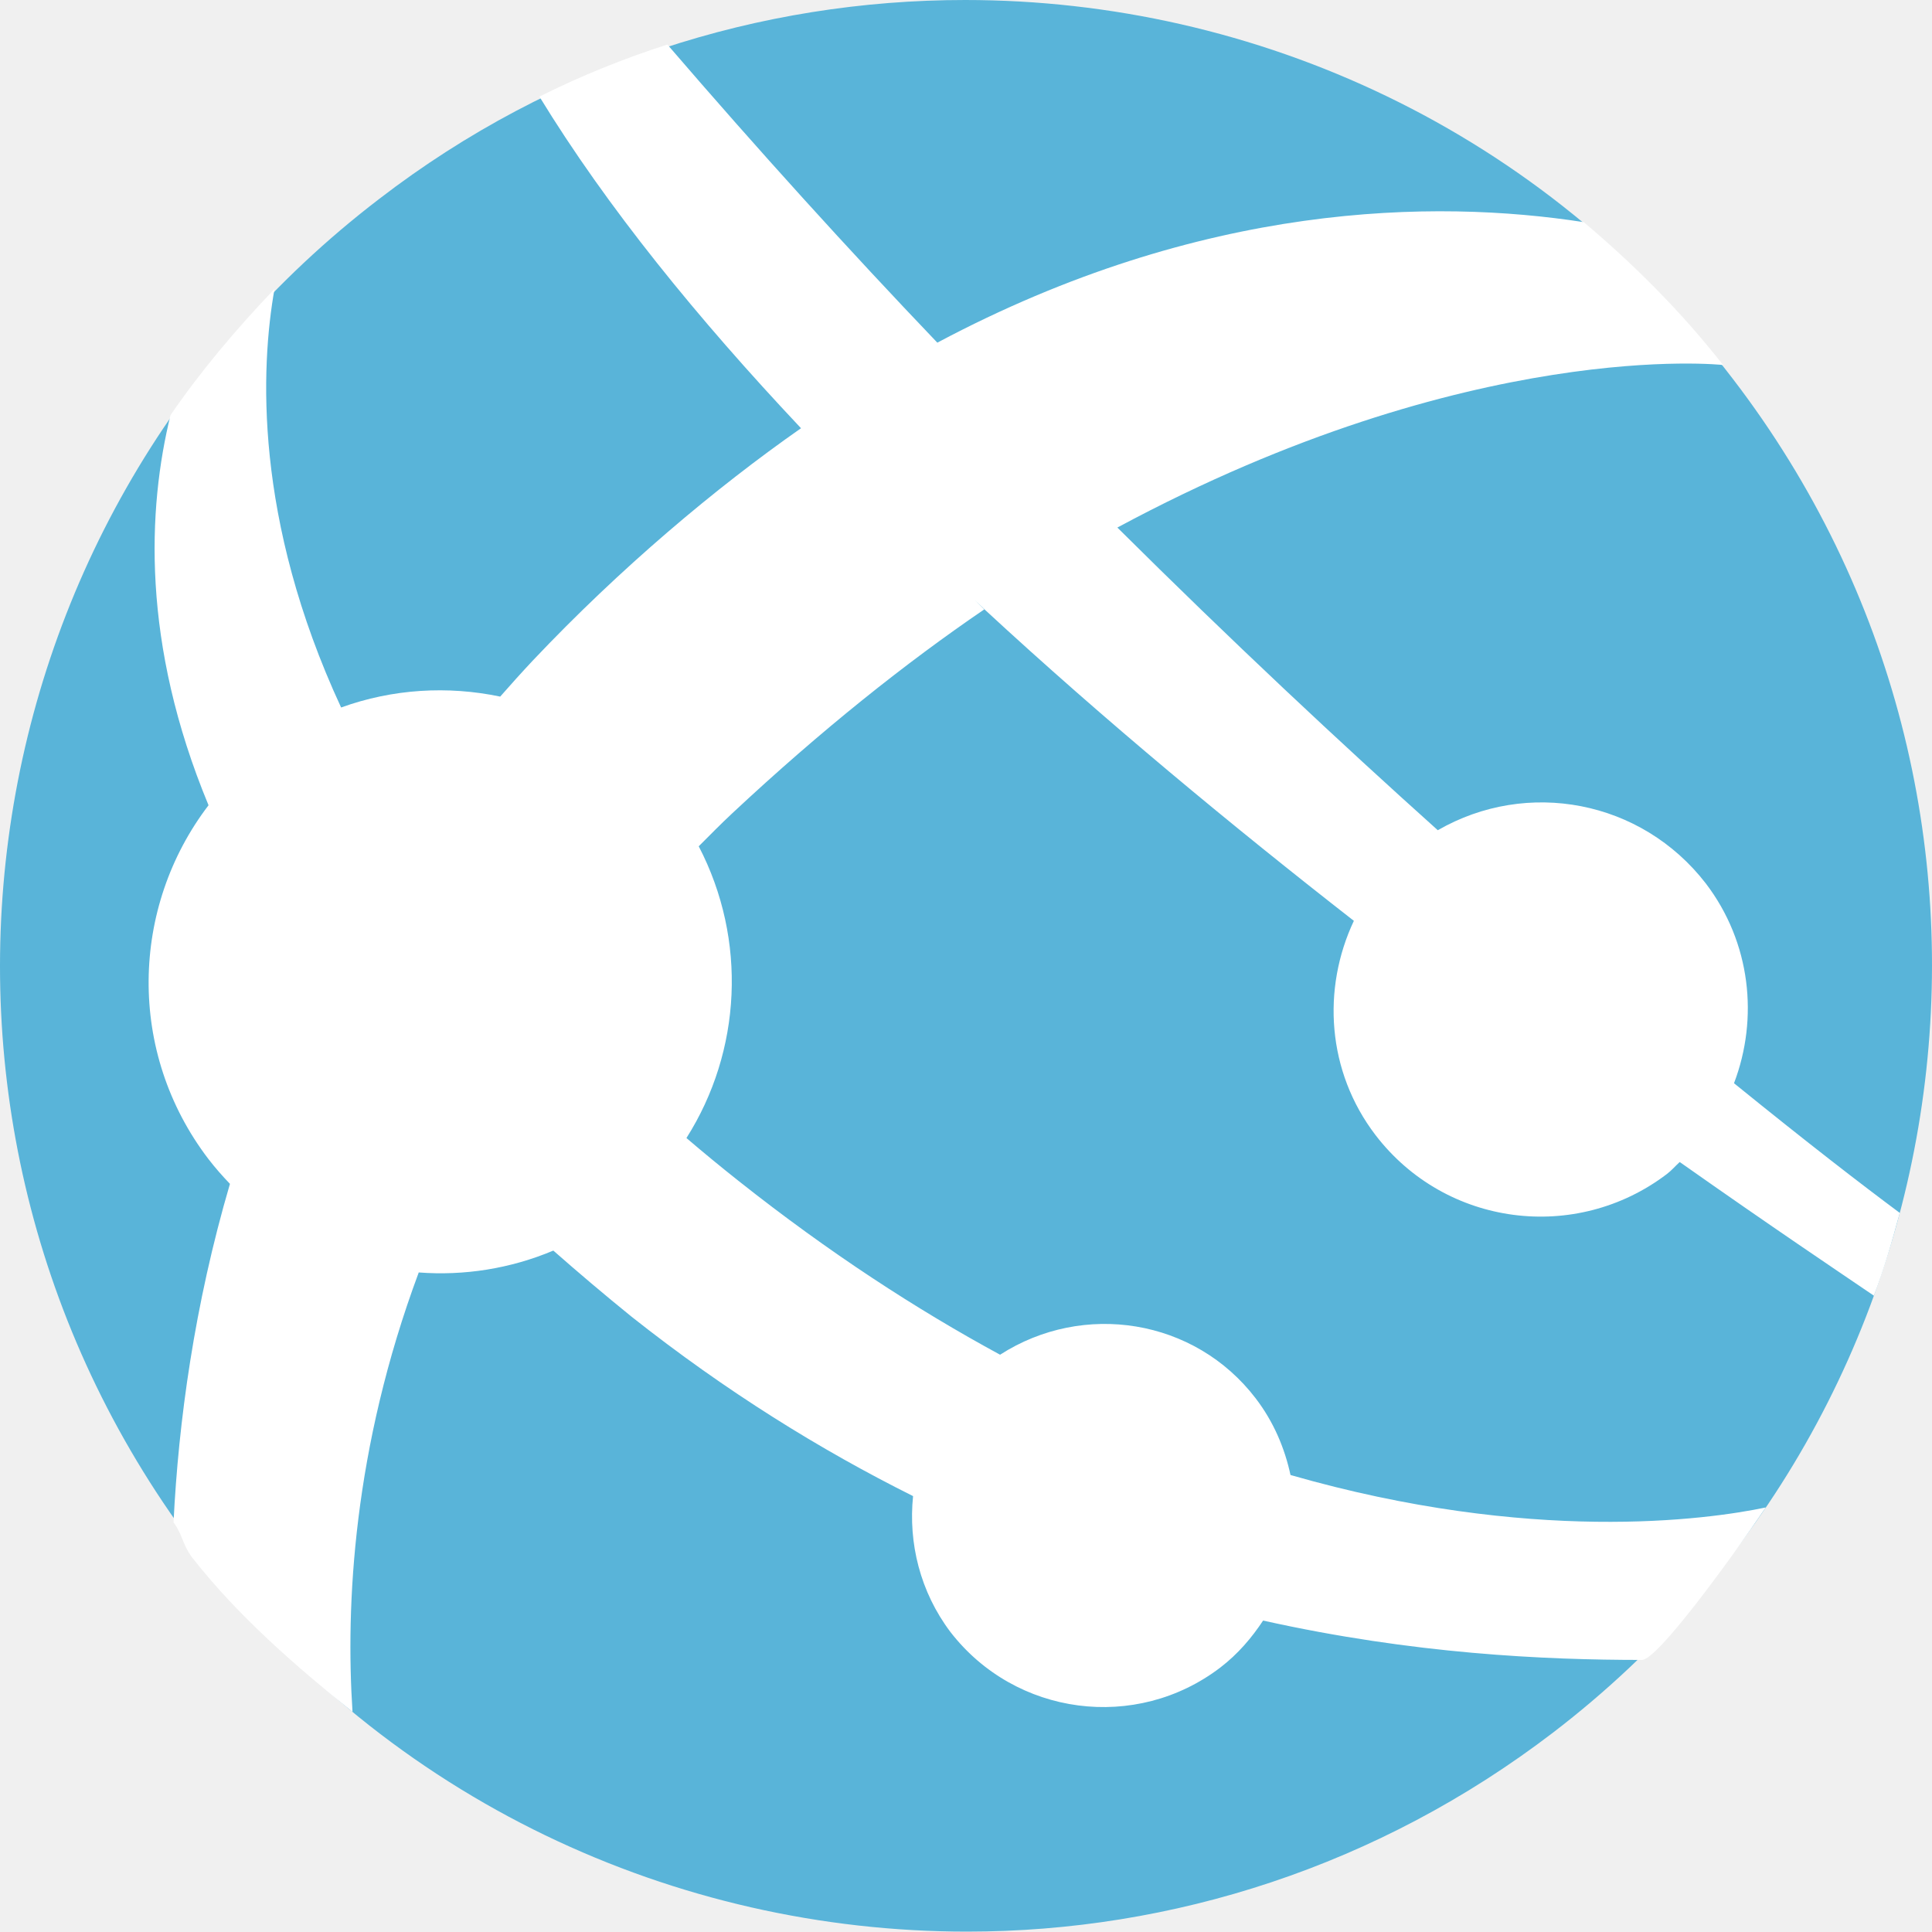
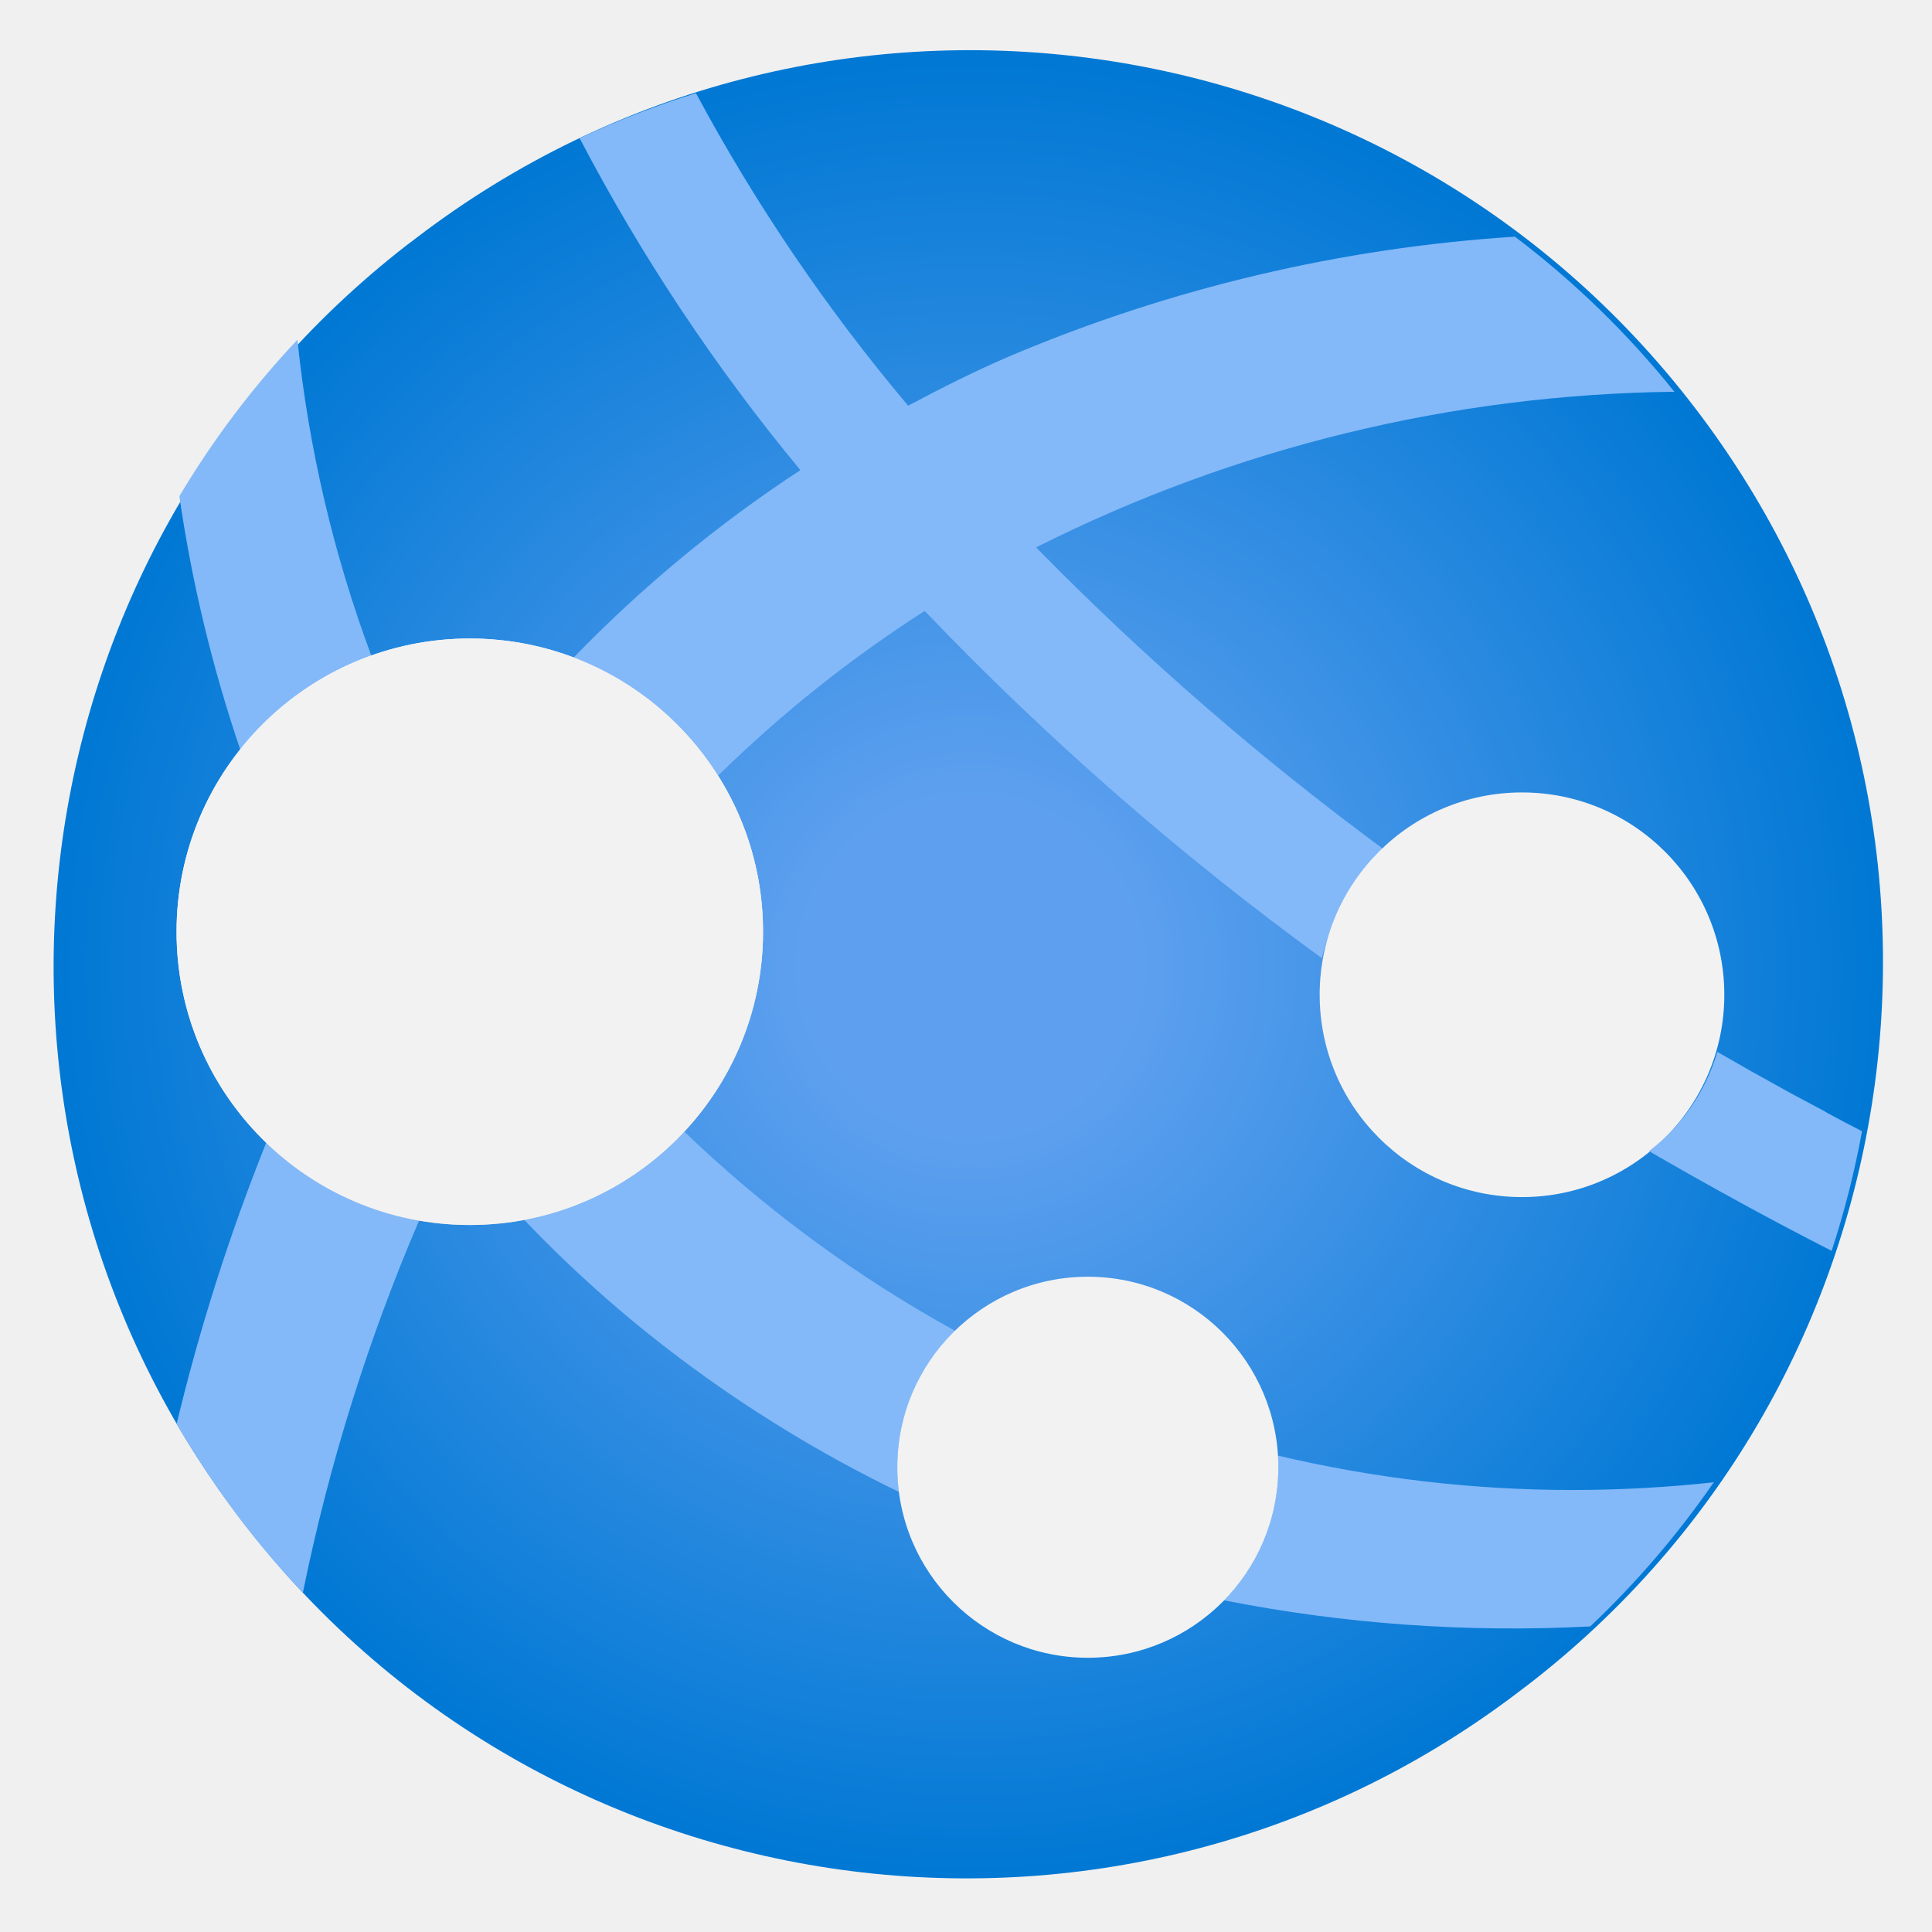
- <svg xmlns="http://www.w3.org/2000/svg" version="1.1" id="Layer_1" x="0px" y="0px" width="50px" height="50px" viewBox="0 0 50 50" enable-background="new 0 0 50 50" xml:space="preserve">
-   <defs id="defs9" />
-   <path fill="#59B4D9" d="M40.193,44.839c-4.53,3.464-9.867,5.151-15.167,5.151c-7.52,0-14.956-3.376-19.87-9.803  C-3.24,29.225-1.168,13.548,9.814,5.148C14.343,1.663,19.686,0,24.979,0c7.52,0,14.958,3.376,19.87,9.809  C53.247,20.768,51.154,36.448,40.193,44.839" id="path2" />
-   <path fill="#FFFFFF" d="M35.6,29.378c1.816,2.368,5.186,2.796,7.541,1.004c0.123-0.094,0.218-0.208,0.33-0.309  c2.409,1.697,4.082,2.817,5.025,3.459c0.279-0.723,0.472-1.417,0.67-2.142c-0.996-0.741-2.343-1.778-4.29-3.356  c0.639-1.68,0.437-3.64-0.73-5.171c-1.669-2.16-4.626-2.709-6.936-1.377c-2.546-2.284-5.343-4.902-8.293-7.833  c9.165-4.929,15.676-4.207,15.676-4.207c-1.087-1.386-2.305-2.6-3.606-3.697c-3.865-0.597-9.869-0.53-16.729,3.119l-0.002-0.003  l-0.001,0c-2.286-2.393-4.613-4.958-6.983-7.712c-1.134,0.363-2.242,0.812-3.312,1.347c1.749,2.862,4.102,5.749,6.754,8.565h0  c0.005,0.006,0.011,0.011,0.017,0.017c-2.211,1.546-4.673,3.613-6.944,6.015c-0.29,0.309-0.569,0.62-0.842,0.931  c-1.357-0.284-2.784-0.201-4.117,0.282C6.564,13.425,6.746,9.501,7.104,7.478c-0.983,1.03-1.901,2.113-2.692,3.267  C3.821,13.16,3.653,16.643,5.397,20.84c-2.019,2.642-2.114,6.389-0.005,9.153c0.176,0.229,0.364,0.442,0.559,0.645  c-0.921,3.137-1.333,6.163-1.46,8.761c0.237,0.322,0.237,0.582,0.472,0.896c1.199,1.538,2.705,2.834,4.16,4.008  c-0.18-2.75,0.014-6.806,1.714-11.372c1.173,0.089,2.366-0.096,3.483-0.566c0.64,0.563,1.31,1.132,2.025,1.711  c2.453,1.942,4.9,3.453,7.285,4.643c-0.124,1.213,0.18,2.474,0.968,3.518c1.685,2.176,4.805,2.582,6.983,0.919  c0.453-0.347,0.811-0.766,1.108-1.216c3.889,0.866,7.287,1.019,9.806,1.019c0.386,0,2.177-2.436,3.203-3.946  c-1.534,0.321-6.083,0.946-12.3-0.84c-0.15-0.698-0.437-1.376-0.898-1.98c-1.579-2.07-4.466-2.518-6.618-1.133  c-2.161-1.172-4.424-2.641-6.758-4.49c-0.471-0.373-0.923-0.745-1.359-1.118c1.426-2.247,1.578-5.127,0.318-7.55  c0.286-0.286,0.567-0.573,0.871-0.857c2.311-2.159,4.485-3.887,6.519-5.274c-0.082-0.076-0.156-0.156-0.236-0.233  c0.081,0.075,0.157,0.152,0.239,0.227c-0.001,0-0.001,0.001-0.002,0.001c3.121,2.886,6.43,5.621,9.564,8.065  C34.209,25.589,34.339,27.73,35.6,29.378z" id="path4" />
+ <svg xmlns="http://www.w3.org/2000/svg" id="FxSymbol0-0de" class="" data-islogo="true" data-type="72" focusable="false" role="presentation" version="1.1" viewBox="0 0 18 18">
+   <defs id="defs19">
+     <linearGradient id="21835eba-54d1-4895-bec7-c7debbea7644" x1="10.135" x2="10.135" y1="15.445" y2="11.895" />
+     <linearGradient id="cc4eaa77-f606-4858-82be-b6f017f8e0e6" x1="4.399" x2="4.368" y1="11.484" y2="7.525" gradientUnits="userSpaceOnUse">
+       <stop stop-color="#ccc" offset="0" id="stop3" />
+       <stop stop-color="#d7d7d7" offset=".123" id="stop5" />
+       <stop stop-color="#ebebeb" offset=".421" id="stop7" />
+       <stop stop-color="#f8f8f8" offset=".716" id="stop9" />
+       <stop stop-color="#fcfcfc" offset="1" id="stop11" />
+     </linearGradient>
+     <radialGradient id="84d4b995-4159-4d4d-aee0-170d911ffad6" cx="13429" cy="3518.9" r="56.667" gradientTransform="matrix(.15 0 0 .15 -2005.3 -518.83)" gradientUnits="userSpaceOnUse">
+       <stop stop-color="#5ea0ef" offset=".183" id="stop14" />
+       <stop stop-color="#0078d4" offset="1" id="stop16" />
+     </radialGradient>
+   </defs>
+   <path d="M14.209 15.717A8.5 8.5 0 0 1 3.791 2.283l.086-.065a8.5 8.5 0 0 1 10.332 13.5" fill="url(#84d4b995-4159-4d4d-aee0-170d911ffad6)" id="path21" />
+   <path d="M2.481 10.645a18.877 18.877 0 0 0-.836 2.624 9.46 9.46 0 0 0 .622.922 8.126 8.126 0 0 0 .555.647 17.828 17.828 0 0 1 1.083-3.468 2.72 2.72 0 0 1-1.424-.725zM3.46 6.11a11.947 11.947 0 0 1-.689-2.945 8.4 8.4 0 0 0-1.1 1.458 13.23 13.23 0 0 0 .568 2.362A2.731 2.731 0 0 1 3.46 6.11z" fill="#83b9f9" id="path23" />
+   <circle cx="4.377" cy="8.681" r="2.732" fill="url(#cc4eaa77-f606-4858-82be-b6f017f8e0e6)" id="circle25" />
+   <path d="M8.36 13.67a1.764 1.764 0 0 1 .54-1.27 11.978 11.978 0 0 1-2.525-1.857 2.716 2.716 0 0 1-1.492.821 11.821 11.821 0 0 0 1.447 1.287A12.384 12.384 0 0 0 8.376 13.9a1.9 1.9 0 0 1-.016-.23zm6.298.212a11.928 11.928 0 0 1-2.754-.321c0 .036.006.072.006.109a1.767 1.767 0 0 1-.506 1.24 13.883 13.883 0 0 0 3.412.243 8.479 8.479 0 0 0 1.151-1.343 12.188 12.188 0 0 1-1.309.072z" fill="#83b9f9" id="path27" />
+   <circle cx="10.135" cy="13.67" r="1.775" fill="url(#21835eba-54d1-4895-bec7-c7debbea7644)" id="circle29" />
+   <path d="M9.653 5.1A13.556 13.556 0 0 1 15.6 3.65a8.4 8.4 0 0 0-1.486-1.445A14.443 14.443 0 0 0 9.42 3.313c-.328.14-.646.3-.959.467A16.964 16.964 0 0 1 6.484.868a8.645 8.645 0 0 0-1.084.419A17.744 17.744 0 0 0 7.457 4.38a12.382 12.382 0 0 0-2.114 1.748 2.731 2.731 0 0 1 1.346 1.1 11.932 11.932 0 0 1 1.926-1.536 27.632 27.632 0 0 0 3.7 3.235 1.844 1.844 0 0 1 .612-.988A26.781 26.781 0 0 1 9.653 5.1z" fill="#83b9f9" id="path31" />
+   <circle cx="14.18" cy="9.268" r="1.885" fill="#f2f2f2" id="circle33" />
+   <path d="M17.347 10.539a19.22 19.22 0 0 1-.321-.169L17 10.354l-.3-.16-.055-.03-.267-.149-.066-.036L16 9.8a1.8 1.8 0 0 1-.637.925l.374.214.084.047c.115.065.231.129.348.193l.034.019q.42.23.862.456a8.493 8.493 0 0 0 .283-1.114z" fill="#83b9f9" id="path35" />
+   <circle cx="4.377" cy="8.681" r="2.732" fill="#f2f2f2" id="circle37" />
+   <circle cx="10.135" cy="13.67" r="1.775" fill="#f2f2f2" id="circle39" />
</svg>
